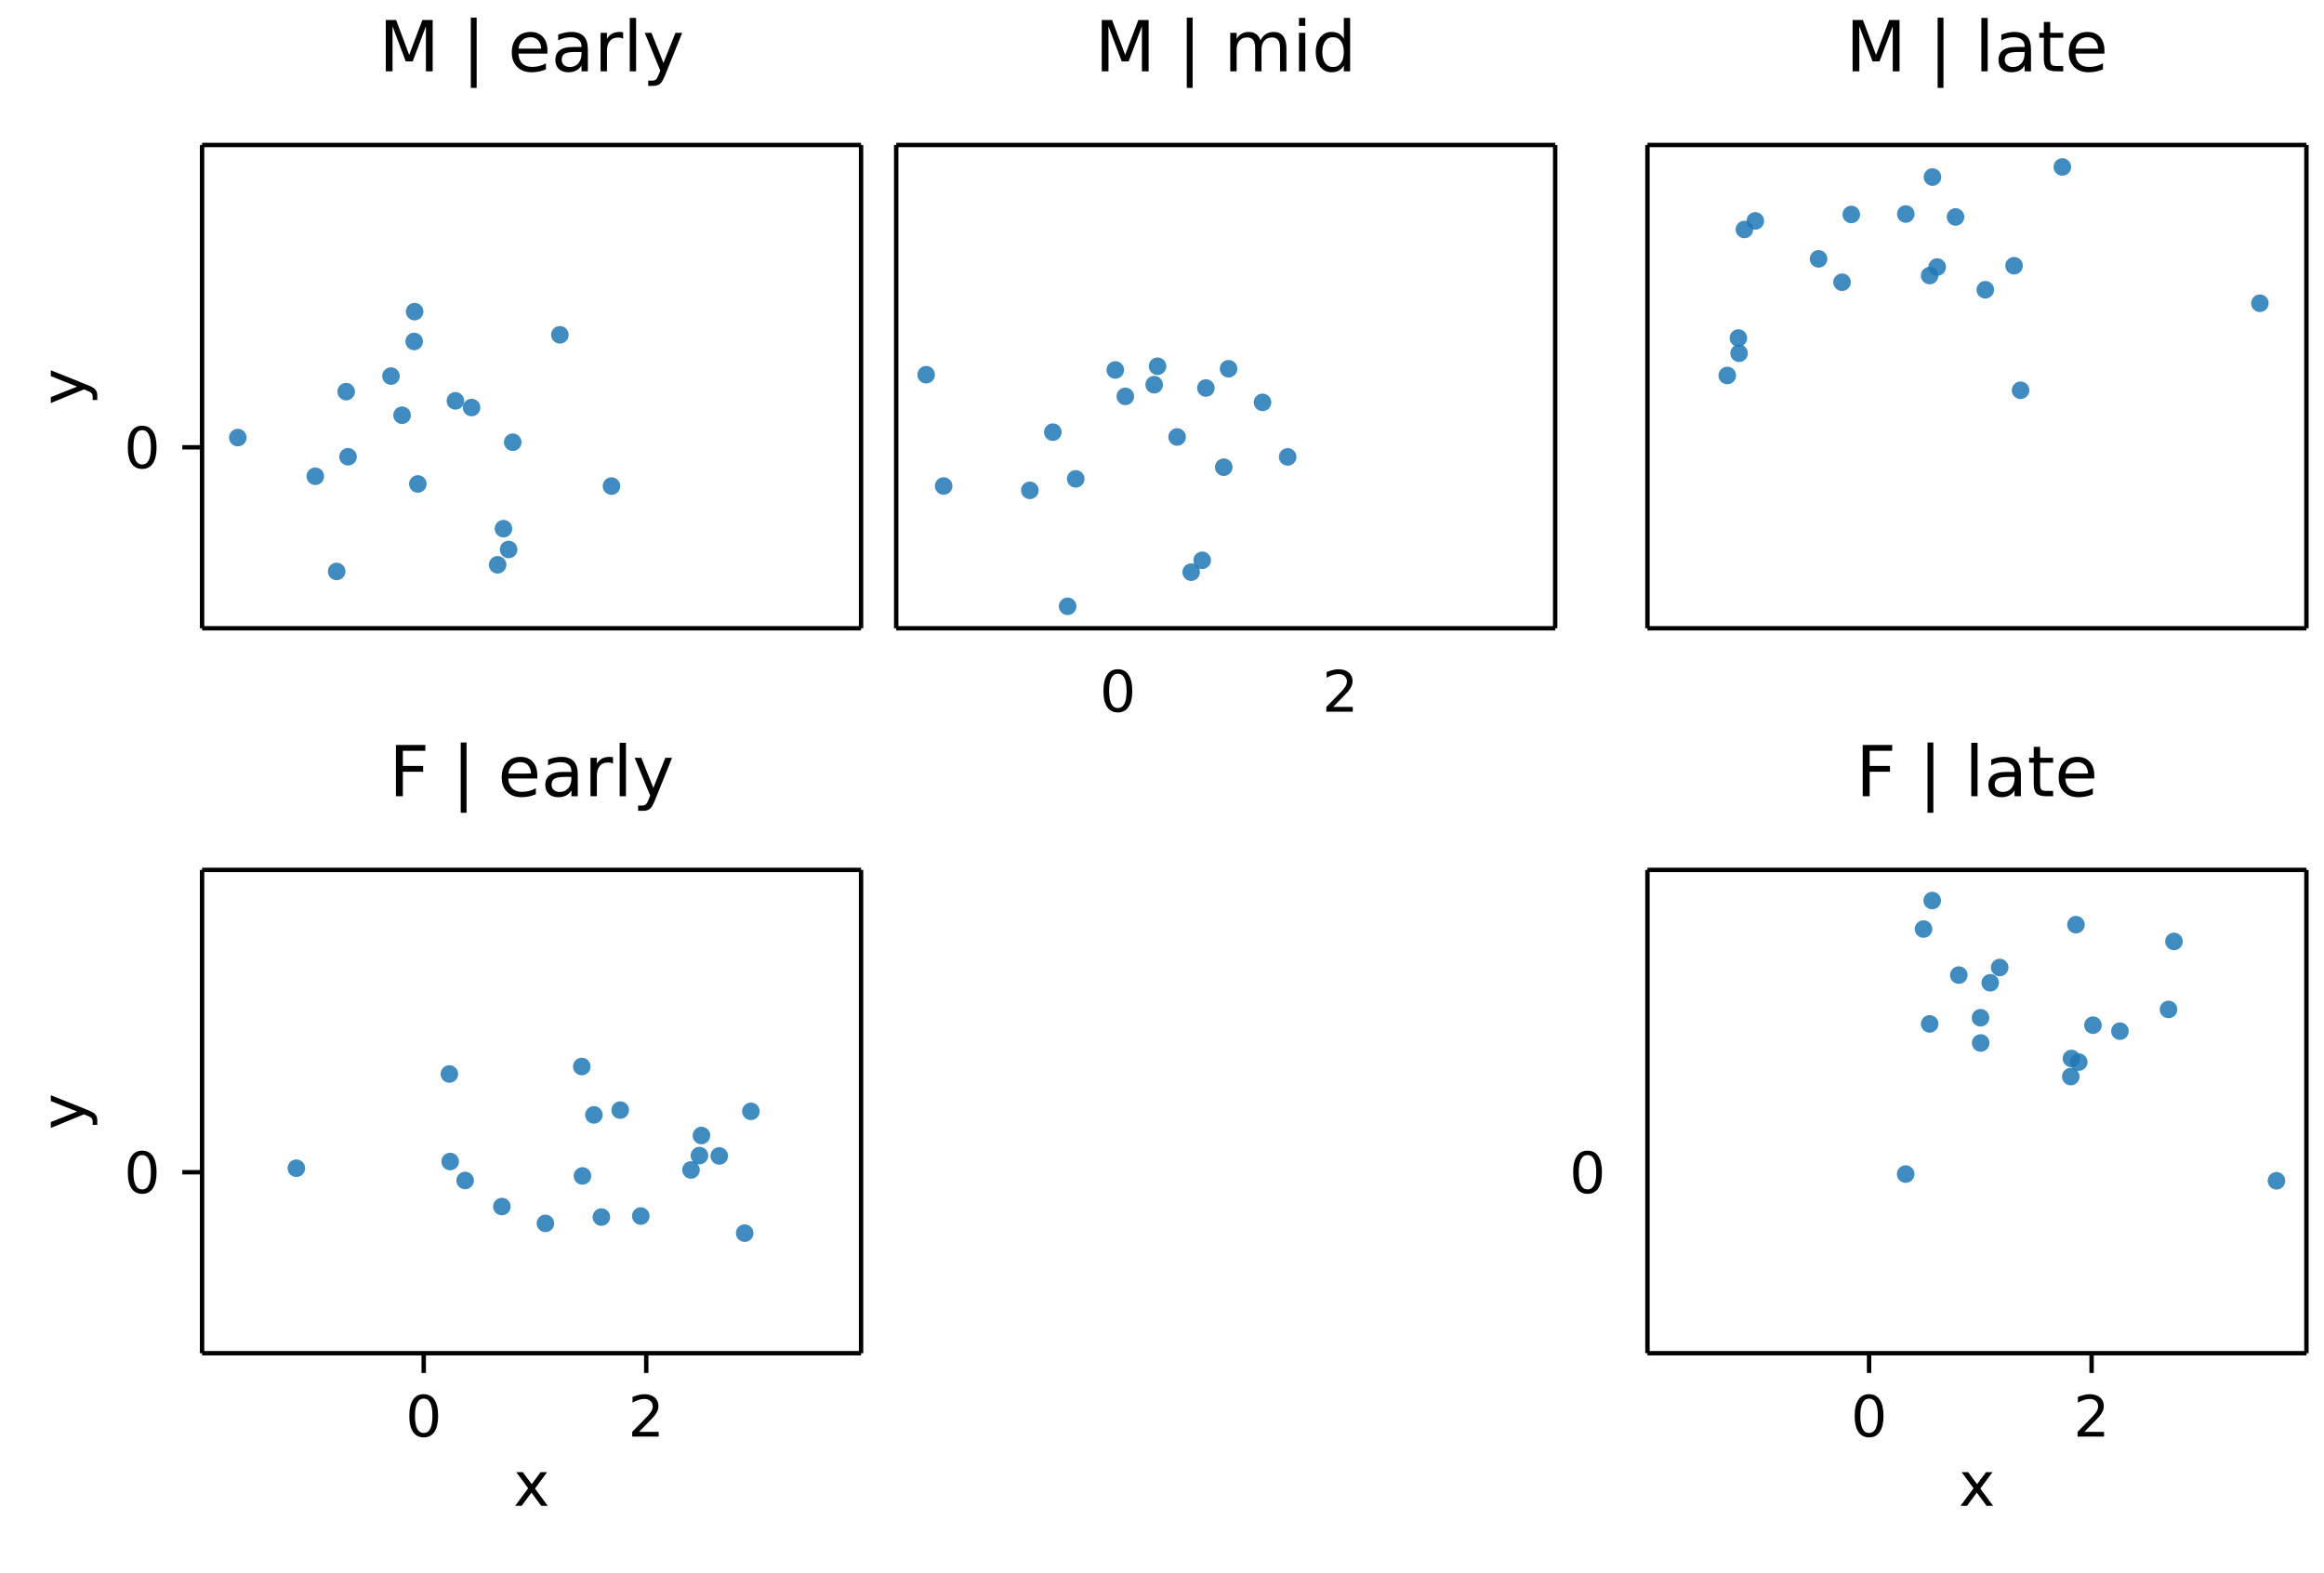
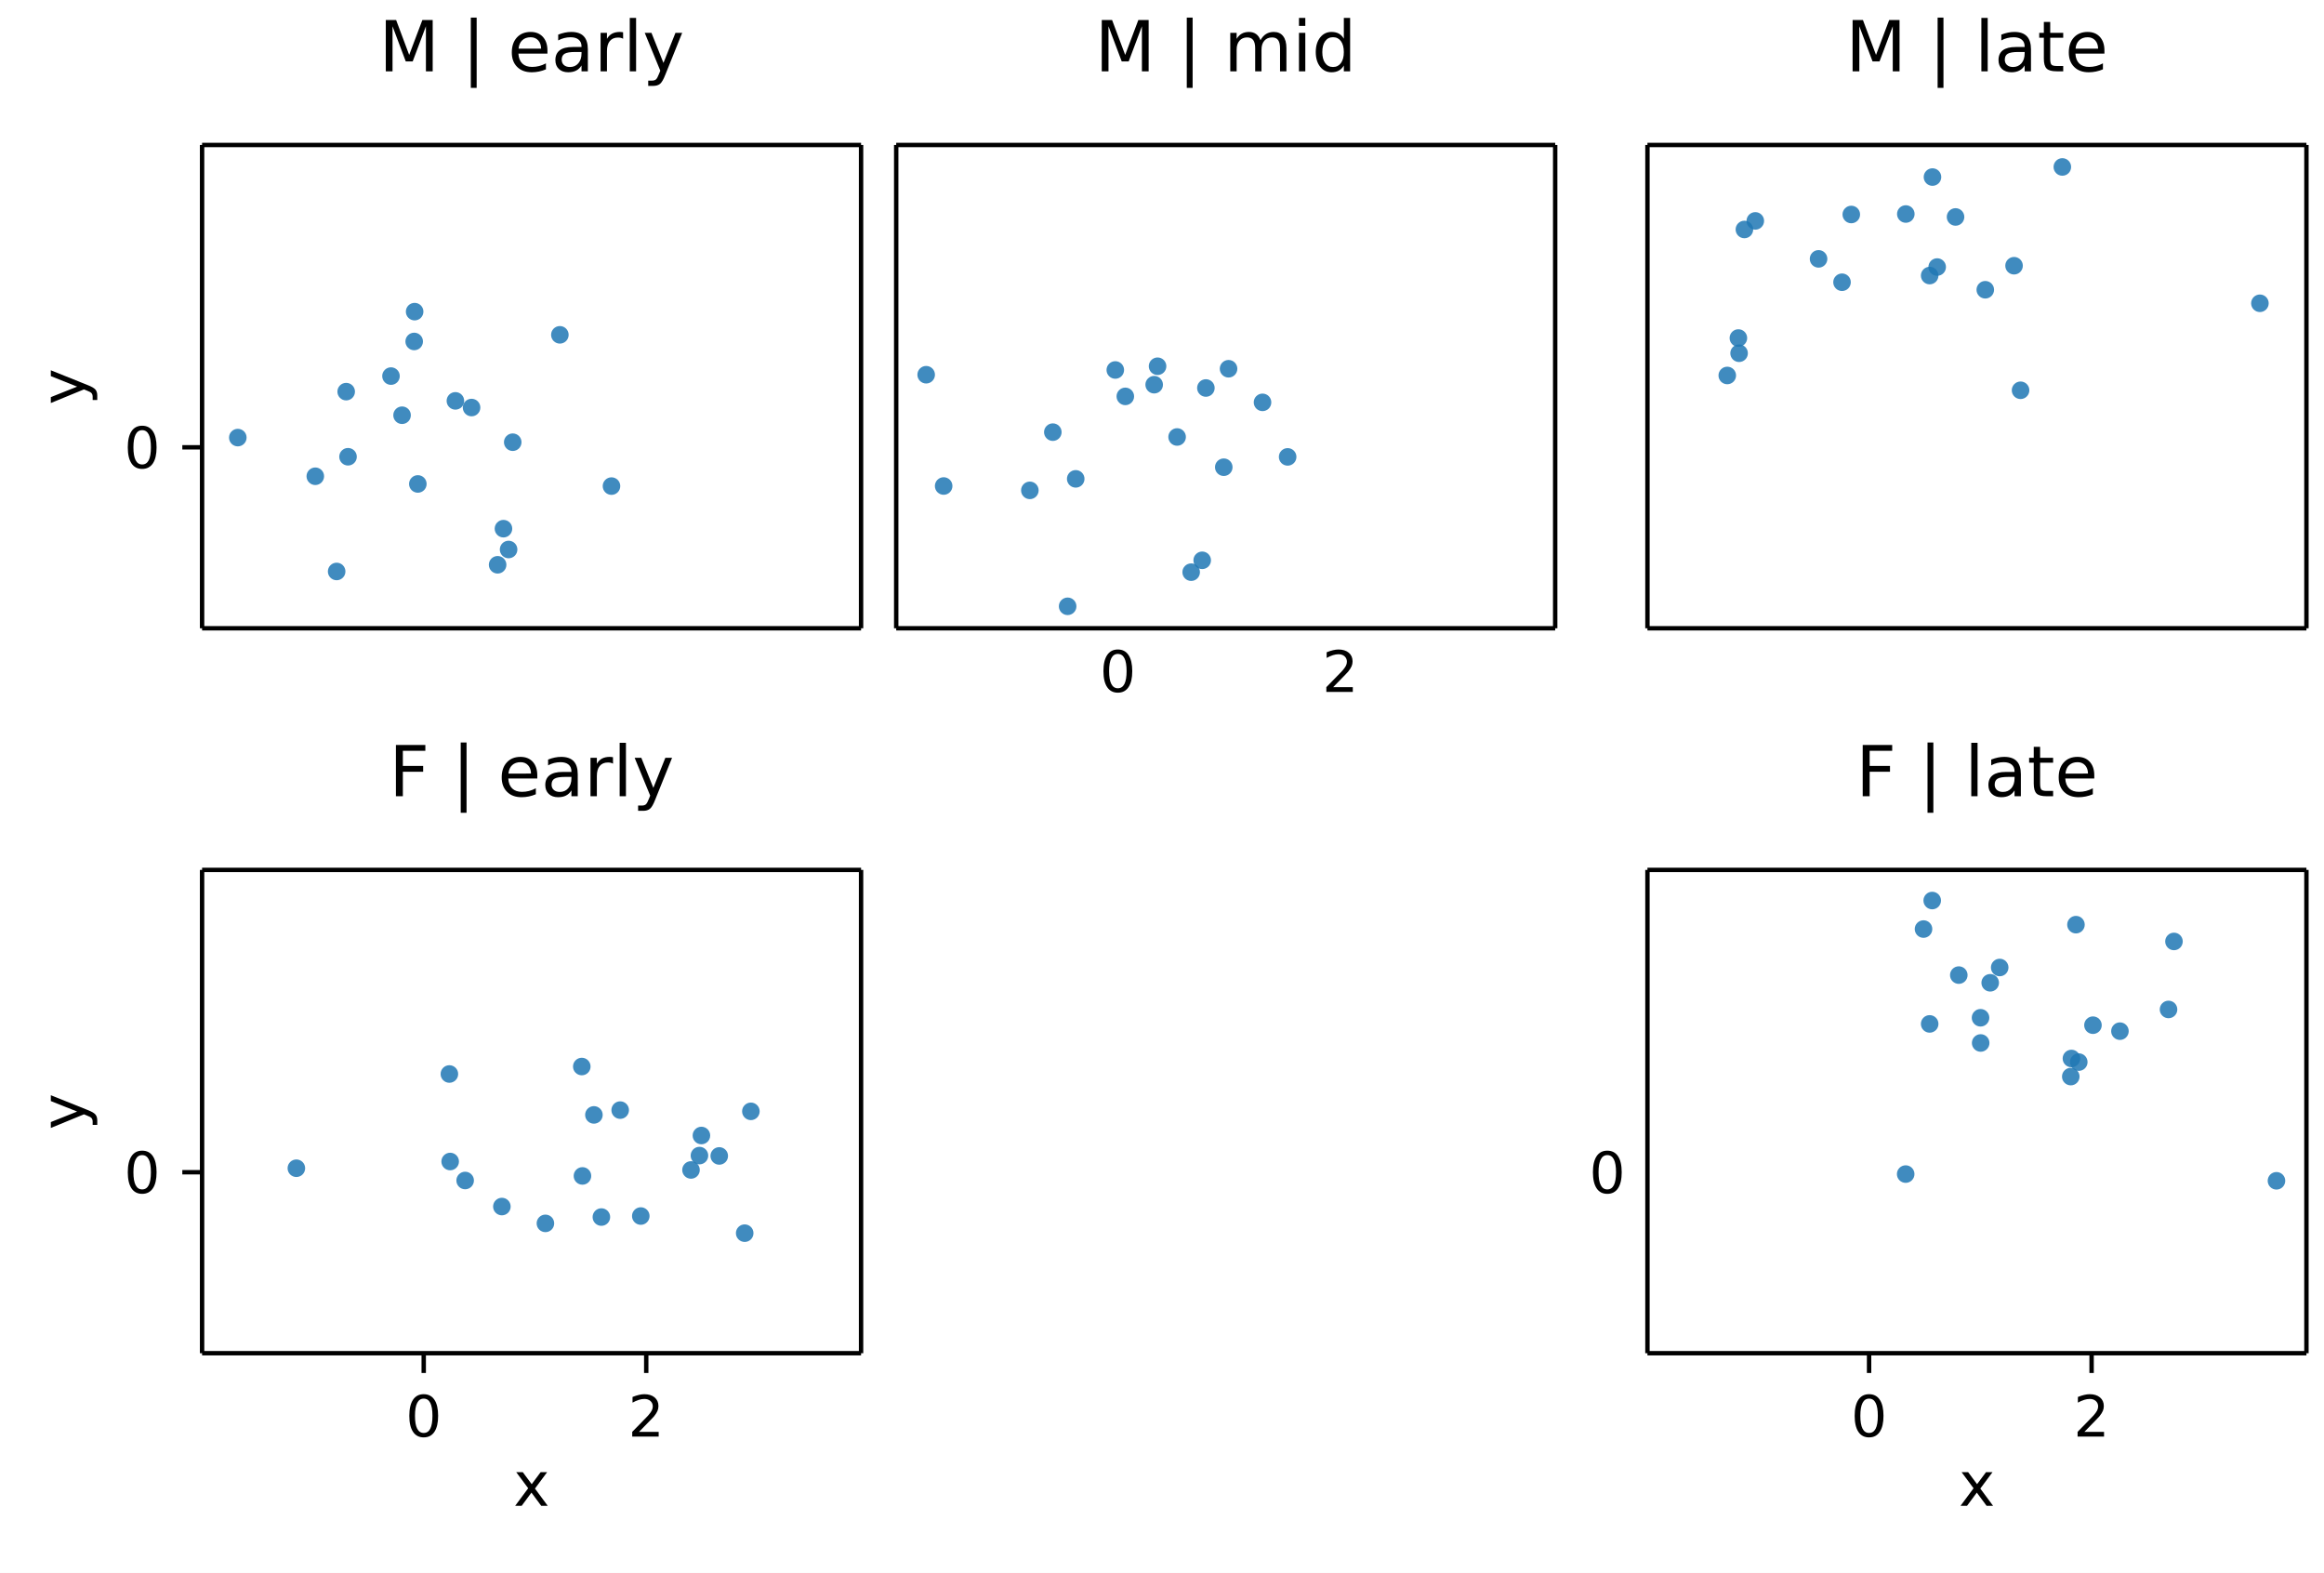
<svg xmlns="http://www.w3.org/2000/svg" width="529" height="358" viewBox="0 0 529 358" font-family="DejaVu Sans, Bitstream Vera Sans, Verdana, Arial, sans-serif" font-size="11" data-plotlet-version="0.6.0" data-plotlet-schema="2" data-plotlet-kind="layout">
  <rect width="529" height="358" fill="#fff" />
  <g transform="translate(4,4)">
    <g transform="translate(42.00,29.00)" data-plotlet-kind="panel" data-plotlet-title="M | early" data-plotlet-xlabel="x" data-plotlet-ylabel="y" data-plotlet-xscale="linear" data-plotlet-yscale="linear" data-plotlet-xlim="-1.992431499,3.931156071" data-plotlet-ylim="-2.595754221,4.336163828" data-plotlet-panel-bbox="4,4,192,157" data-plotlet-data-area="42,29,150,110">
      <svg x="0" y="0" width="150" height="110" overflow="hidden">
        <g class="plotlet-artist" data-plotlet-type="scatter" data-plotlet-index="0" data-plotlet-color="#1f77b4" data-plotlet-n="18" data-plotlet-x-min="-1.671429786" data-plotlet-x-max="1.68762509" data-plotlet-y-min="-1.781107982" data-plotlet-y-max="1.945942519" data-plotlet-marker="o">
          <circle cx="48.28" cy="44.72" r="2.00" fill="#1f77b4" opacity="0.85" />
          <circle cx="30.63" cy="97.07" r="2.00" fill="#1f77b4" opacity="0.85" />
          <circle cx="57.66" cy="58.24" r="2.00" fill="#1f77b4" opacity="0.85" />
          <circle cx="61.34" cy="59.76" r="2.00" fill="#1f77b4" opacity="0.85" />
          <circle cx="49.11" cy="77.15" r="2.00" fill="#1f77b4" opacity="0.85" />
          <circle cx="33.22" cy="70.96" r="2.00" fill="#1f77b4" opacity="0.85" />
          <circle cx="43.00" cy="52.60" r="2.00" fill="#1f77b4" opacity="0.85" />
          <circle cx="68.60" cy="87.33" r="2.00" fill="#1f77b4" opacity="0.85" />
          <circle cx="70.71" cy="67.65" r="2.00" fill="#1f77b4" opacity="0.85" />
          <circle cx="81.44" cy="43.21" r="2.00" fill="#1f77b4" opacity="0.85" />
          <circle cx="67.27" cy="95.55" r="2.00" fill="#1f77b4" opacity="0.85" />
          <circle cx="69.77" cy="92.07" r="2.00" fill="#1f77b4" opacity="0.85" />
          <circle cx="93.19" cy="77.64" r="2.00" fill="#1f77b4" opacity="0.85" />
          <circle cx="48.38" cy="37.93" r="2.00" fill="#1f77b4" opacity="0.85" />
          <circle cx="8.13" cy="66.60" r="2.00" fill="#1f77b4" opacity="0.85" />
          <circle cx="25.77" cy="75.40" r="2.00" fill="#1f77b4" opacity="0.85" />
          <circle cx="32.80" cy="56.14" r="2.00" fill="#1f77b4" opacity="0.85" />
          <circle cx="45.52" cy="61.51" r="2.00" fill="#1f77b4" opacity="0.85" />
        </g>
      </svg>
      <line x1="0.00" x2="150.00" y1="0.00" y2="0.00" stroke="#000000" stroke-width="1.00" />
      <line x1="0.00" x2="150.00" y1="110.00" y2="110.00" stroke="#000000" stroke-width="1.00" />
      <line x1="0.00" x2="0.00" y1="0.00" y2="110.00" stroke="#000000" stroke-width="1.00" />
      <line x1="150.00" x2="150.00" y1="0.00" y2="110.00" stroke="#000000" stroke-width="1.00" />
      <line x1="0.00" x2="-4.50" y1="68.81" y2="68.81" stroke="#000000" stroke-width="1.00" />
      <path d="M-13.64 64.91Q-14.63 64.91 -15.13 65.89Q-15.63 66.86 -15.63 68.82Q-15.63 70.77 -15.13 71.74Q-14.63 72.72 -13.64 72.72Q-12.64 72.72 -12.14 71.74Q-11.65 70.77 -11.65 68.82Q-11.65 66.86 -12.14 65.89Q-12.64 64.91 -13.64 64.91ZM-13.64 63.90Q-12.05 63.90 -11.20 65.16Q-10.36 66.42 -10.36 68.82Q-10.36 71.21 -11.20 72.47Q-12.05 73.73 -13.64 73.73Q-15.23 73.73 -16.07 72.47Q-16.91 71.21 -16.91 68.82Q-16.91 66.42 -16.07 65.16Q-15.23 63.90 -13.64 63.90Z" fill="#000" />
      <g transform="rotate(-90.00 -26.77 55.00)">
        <path d="M-26.41 55.71Q-26.94 57.08 -27.45 57.50Q-27.95 57.91 -28.80 57.91H-29.81V56.86H-29.07Q-28.55 56.86 -28.26 56.61Q-27.97 56.37 -27.63 55.45L-27.40 54.88L-30.50 47.34H-29.16L-26.77 53.33L-24.38 47.34H-23.05Z" fill="#000" />
      </g>
      <path d="M41.82 -28.44H44.17L47.14 -20.50L50.14 -28.44H52.49V-16.77H50.95V-27.02L47.94 -19.02H46.36L43.35 -27.02V-16.77H41.82ZM62.50 -29.00V-13.00H61.17V-29.00ZM78.61 -21.51V-20.80H72.00Q72.09 -19.32 72.89 -18.54Q73.69 -17.77 75.12 -17.77Q75.95 -17.77 76.73 -17.97Q77.50 -18.17 78.27 -18.58V-17.22Q77.50 -16.89 76.68 -16.72Q75.87 -16.55 75.04 -16.55Q72.94 -16.55 71.72 -17.77Q70.50 -18.98 70.50 -21.06Q70.50 -23.21 71.66 -24.47Q72.82 -25.73 74.79 -25.73Q76.55 -25.73 77.58 -24.60Q78.61 -23.46 78.61 -21.51ZM77.17 -21.93Q77.15 -23.11 76.51 -23.81Q75.86 -24.52 74.80 -24.52Q73.60 -24.52 72.88 -23.84Q72.15 -23.16 72.04 -21.92ZM84.94 -21.17Q83.20 -21.17 82.53 -20.77Q81.86 -20.38 81.86 -19.41Q81.86 -18.65 82.36 -18.20Q82.86 -17.75 83.73 -17.75Q84.93 -17.75 85.65 -18.60Q86.37 -19.45 86.37 -20.85V-21.17ZM87.81 -21.77V-16.77H86.37V-18.10Q85.88 -17.30 85.14 -16.93Q84.41 -16.55 83.35 -16.55Q82.00 -16.55 81.21 -17.30Q80.42 -18.05 80.42 -19.32Q80.42 -20.80 81.41 -21.55Q82.39 -22.30 84.36 -22.30H86.37V-22.44Q86.37 -23.43 85.72 -23.97Q85.07 -24.52 83.89 -24.52Q83.14 -24.52 82.43 -24.34Q81.71 -24.16 81.06 -23.80V-25.12Q81.85 -25.43 82.59 -25.58Q83.33 -25.73 84.04 -25.73Q85.93 -25.73 86.87 -24.75Q87.81 -23.77 87.81 -21.77ZM95.84 -24.18Q95.60 -24.32 95.31 -24.39Q95.03 -24.45 94.68 -24.45Q93.46 -24.45 92.81 -23.66Q92.16 -22.87 92.16 -21.38V-16.77H90.71V-25.52H92.16V-24.16Q92.61 -24.96 93.34 -25.35Q94.07 -25.73 95.11 -25.73Q95.25 -25.73 95.43 -25.71Q95.61 -25.70 95.83 -25.66ZM97.35 -28.93H98.79V-16.77H97.35ZM105.43 -15.96Q104.82 -14.40 104.25 -13.92Q103.67 -13.45 102.70 -13.45H101.55V-14.65H102.39Q102.99 -14.65 103.32 -14.93Q103.64 -15.21 104.04 -16.26L104.30 -16.91L100.76 -25.52H102.29L105.02 -18.68L107.75 -25.52H109.28Z" fill="#000" />
    </g>
    <g transform="translate(200.00,29.00)" data-plotlet-kind="panel" data-plotlet-title="M | mid" data-plotlet-xlabel="x" data-plotlet-ylabel="y" data-plotlet-xscale="linear" data-plotlet-yscale="linear" data-plotlet-xlim="-1.992431499,3.931156071" data-plotlet-ylim="-2.595754221,4.336163828" data-plotlet-panel-bbox="204,4,150,157" data-plotlet-data-area="0,29,150,110">
      <svg x="0" y="0" width="150" height="110" overflow="hidden">
        <g class="plotlet-artist" data-plotlet-type="scatter" data-plotlet-index="0" data-plotlet-color="#1f77b4" data-plotlet-n="18" data-plotlet-x-min="-1.723177518" data-plotlet-x-max="1.526227646" data-plotlet-y-min="-2.280667037" data-plotlet-y-max="1.162739126" data-plotlet-marker="o">
          <circle cx="69.65" cy="94.53" r="2.00" fill="#1f77b4" opacity="0.85" />
          <circle cx="89.10" cy="70.99" r="2.00" fill="#1f77b4" opacity="0.85" />
          <circle cx="10.80" cy="77.62" r="2.00" fill="#1f77b4" opacity="0.85" />
          <circle cx="75.65" cy="50.93" r="2.00" fill="#1f77b4" opacity="0.85" />
          <circle cx="35.65" cy="65.36" r="2.00" fill="#1f77b4" opacity="0.85" />
          <circle cx="59.49" cy="50.36" r="2.00" fill="#1f77b4" opacity="0.85" />
          <circle cx="49.87" cy="51.21" r="2.00" fill="#1f77b4" opacity="0.85" />
          <circle cx="30.42" cy="78.61" r="2.00" fill="#1f77b4" opacity="0.85" />
          <circle cx="70.49" cy="55.31" r="2.00" fill="#1f77b4" opacity="0.85" />
          <circle cx="52.15" cy="57.22" r="2.00" fill="#1f77b4" opacity="0.85" />
          <circle cx="58.72" cy="54.56" r="2.00" fill="#1f77b4" opacity="0.85" />
          <circle cx="83.38" cy="58.58" r="2.00" fill="#1f77b4" opacity="0.85" />
          <circle cx="74.56" cy="73.34" r="2.00" fill="#1f77b4" opacity="0.85" />
          <circle cx="39.02" cy="105.00" r="2.00" fill="#1f77b4" opacity="0.85" />
          <circle cx="63.94" cy="66.46" r="2.00" fill="#1f77b4" opacity="0.85" />
          <circle cx="67.14" cy="97.23" r="2.00" fill="#1f77b4" opacity="0.85" />
          <circle cx="40.86" cy="75.99" r="2.00" fill="#1f77b4" opacity="0.85" />
          <circle cx="6.82" cy="52.29" r="2.00" fill="#1f77b4" opacity="0.85" />
        </g>
      </svg>
      <line x1="0.00" x2="150.00" y1="0.00" y2="0.00" stroke="#000000" stroke-width="1.00" />
      <line x1="0.00" x2="150.00" y1="110.00" y2="110.00" stroke="#000000" stroke-width="1.00" />
      <line x1="0.00" x2="0.00" y1="0.00" y2="110.00" stroke="#000000" stroke-width="1.00" />
      <line x1="150.00" x2="150.00" y1="0.00" y2="110.00" stroke="#000000" stroke-width="1.00" />
-       <path d="M50.45 120.34Q49.46 120.34 48.96 121.32Q48.46 122.29 48.46 124.25Q48.46 126.20 48.96 127.17Q49.46 128.15 50.45 128.15Q51.45 128.15 51.95 127.17Q52.44 126.20 52.44 124.25Q52.44 122.29 51.95 121.32Q51.45 120.34 50.45 120.34ZM50.45 119.33Q52.04 119.33 52.88 120.59Q53.73 121.85 53.73 124.25Q53.73 126.64 52.88 127.90Q52.04 129.16 50.45 129.16Q48.86 129.16 48.02 127.90Q47.17 126.64 47.17 124.25Q47.17 121.85 48.02 120.59Q48.86 119.33 50.45 119.33Z" fill="#000" />
-       <path d="M99.46 127.90H103.93V128.98H97.91V127.90Q98.64 127.14 99.90 125.87Q101.16 124.60 101.49 124.23Q102.10 123.54 102.35 123.06Q102.59 122.58 102.59 122.12Q102.59 121.36 102.06 120.88Q101.53 120.41 100.68 120.41Q100.08 120.41 99.41 120.62Q98.74 120.83 97.98 121.25V119.96Q98.75 119.65 99.43 119.49Q100.10 119.33 100.66 119.33Q102.13 119.33 103.01 120.06Q103.88 120.80 103.88 122.03Q103.88 122.62 103.66 123.14Q103.44 123.66 102.87 124.38Q102.71 124.56 101.86 125.44Q101.01 126.32 99.46 127.90Z" fill="#000" />
+       <path d="M50.45 115.84Q49.46 115.84 48.96 116.82Q48.46 117.79 48.46 119.75Q48.46 121.70 48.96 122.67Q49.46 123.65 50.45 123.65Q51.45 123.65 51.95 122.67Q52.44 121.70 52.44 119.75Q52.44 117.79 51.95 116.82Q51.45 115.84 50.45 115.84ZM50.45 114.83Q52.04 114.83 52.88 116.09Q53.73 117.35 53.73 119.75Q53.73 122.14 52.88 123.40Q52.04 124.66 50.45 124.66Q48.86 124.66 48.02 123.40Q47.17 122.14 47.17 119.75Q47.17 117.35 48.02 116.09Q48.86 114.83 50.45 114.83Z" fill="#000" />
+       <path d="M99.46 123.40H103.93V124.48H97.91V123.40Q98.64 122.64 99.90 121.37Q101.16 120.10 101.49 119.73Q102.10 119.04 102.35 118.56Q102.59 118.08 102.59 117.62Q102.59 116.86 102.06 116.38Q101.53 115.91 100.68 115.91Q100.08 115.91 99.41 116.12Q98.74 116.33 97.98 116.75V115.46Q98.75 115.15 99.43 114.99Q100.10 114.83 100.66 114.83Q102.13 114.83 103.01 115.56Q103.88 116.30 103.88 117.53Q103.88 118.12 103.66 118.64Q103.44 119.16 102.87 119.88Q102.71 120.06 101.86 120.94Q101.01 121.82 99.46 123.40Z" fill="#000" />
      <path d="M46.79 -28.44H49.14L52.12 -20.50L55.11 -28.44H57.46V-16.77H55.93V-27.02L52.92 -19.02H51.33L48.32 -27.02V-16.77H46.79ZM67.47 -29.00V-13.00H66.14V-29.00ZM82.91 -23.84Q83.45 -24.81 84.20 -25.27Q84.95 -25.73 85.96 -25.73Q87.33 -25.73 88.07 -24.78Q88.82 -23.82 88.82 -22.05V-16.77H87.37V-22.01Q87.37 -23.27 86.93 -23.88Q86.48 -24.48 85.57 -24.48Q84.45 -24.48 83.80 -23.74Q83.15 -23.00 83.15 -21.72V-16.77H81.71V-22.01Q81.71 -23.27 81.26 -23.88Q80.82 -24.48 79.89 -24.48Q78.79 -24.48 78.14 -23.74Q77.49 -22.99 77.49 -21.72V-16.77H76.04V-25.52H77.49V-24.16Q77.98 -24.97 78.67 -25.35Q79.36 -25.73 80.30 -25.73Q81.25 -25.73 81.92 -25.25Q82.59 -24.77 82.91 -23.84ZM91.68 -25.52H93.12V-16.77H91.68ZM91.68 -28.93H93.12V-27.11H91.68ZM101.89 -24.20V-28.93H103.32V-16.77H101.89V-18.09Q101.43 -17.30 100.74 -16.93Q100.05 -16.55 99.08 -16.55Q97.50 -16.55 96.50 -17.81Q95.50 -19.08 95.50 -21.14Q95.50 -23.20 96.50 -24.47Q97.50 -25.73 99.08 -25.73Q100.05 -25.73 100.74 -25.36Q101.43 -24.98 101.89 -24.20ZM96.99 -21.14Q96.99 -19.55 97.64 -18.65Q98.29 -17.75 99.43 -17.75Q100.57 -17.75 101.23 -18.65Q101.89 -19.55 101.89 -21.14Q101.89 -22.73 101.23 -23.63Q100.57 -24.53 99.43 -24.53Q98.29 -24.53 97.64 -23.63Q96.99 -22.73 96.99 -21.14Z" fill="#000" />
    </g>
    <g transform="translate(371.00,29.00)" data-plotlet-kind="panel" data-plotlet-title="M | late" data-plotlet-xlabel="x" data-plotlet-ylabel="y" data-plotlet-xscale="linear" data-plotlet-yscale="linear" data-plotlet-xlim="-1.992431499,3.931156071" data-plotlet-ylim="-2.595754221,4.336163828" data-plotlet-panel-bbox="362,4,163,157" data-plotlet-data-area="13,29,150,110">
      <svg x="0" y="0" width="150" height="110" overflow="hidden">
        <g class="plotlet-artist" data-plotlet-type="scatter" data-plotlet-index="0" data-plotlet-color="#1f77b4" data-plotlet-n="18" data-plotlet-x-min="-1.27477996" data-plotlet-x-max="3.512902557" data-plotlet-y-min="0.817813246" data-plotlet-y-max="4.021076644" data-plotlet-marker="o">
          <circle cx="84.93" cy="55.83" r="2.00" fill="#1f77b4" opacity="0.85" />
          <circle cx="64.88" cy="7.30" r="2.00" fill="#1f77b4" opacity="0.85" />
          <circle cx="22.07" cy="19.23" r="2.00" fill="#1f77b4" opacity="0.85" />
          <circle cx="94.44" cy="5.00" r="2.00" fill="#1f77b4" opacity="0.85" />
          <circle cx="18.17" cy="52.46" r="2.00" fill="#1f77b4" opacity="0.85" />
          <circle cx="58.81" cy="15.71" r="2.00" fill="#1f77b4" opacity="0.85" />
          <circle cx="20.86" cy="47.40" r="2.00" fill="#1f77b4" opacity="0.85" />
          <circle cx="24.55" cy="17.28" r="2.00" fill="#1f77b4" opacity="0.85" />
          <circle cx="38.95" cy="25.92" r="2.00" fill="#1f77b4" opacity="0.85" />
          <circle cx="70.13" cy="16.38" r="2.00" fill="#1f77b4" opacity="0.85" />
          <circle cx="64.24" cy="29.72" r="2.00" fill="#1f77b4" opacity="0.85" />
          <circle cx="83.45" cy="27.48" r="2.00" fill="#1f77b4" opacity="0.85" />
          <circle cx="20.70" cy="43.94" r="2.00" fill="#1f77b4" opacity="0.85" />
          <circle cx="76.90" cy="32.95" r="2.00" fill="#1f77b4" opacity="0.85" />
          <circle cx="44.29" cy="31.24" r="2.00" fill="#1f77b4" opacity="0.85" />
          <circle cx="139.41" cy="36.03" r="2.00" fill="#1f77b4" opacity="0.85" />
          <circle cx="65.95" cy="27.78" r="2.00" fill="#1f77b4" opacity="0.85" />
          <circle cx="46.40" cy="15.82" r="2.00" fill="#1f77b4" opacity="0.85" />
        </g>
      </svg>
      <line x1="0.00" x2="150.00" y1="0.00" y2="0.00" stroke="#000000" stroke-width="1.00" />
      <line x1="0.00" x2="150.00" y1="110.00" y2="110.00" stroke="#000000" stroke-width="1.00" />
      <line x1="0.00" x2="0.00" y1="0.00" y2="110.00" stroke="#000000" stroke-width="1.00" />
      <line x1="150.00" x2="150.00" y1="0.00" y2="110.00" stroke="#000000" stroke-width="1.00" />
      <path d="M46.70 -28.44H49.05L52.03 -20.50L55.02 -28.44H57.38V-16.77H55.84V-27.02L52.83 -19.02H51.24L48.23 -27.02V-16.77H46.70ZM67.38 -29.00V-13.00H66.05V-29.00ZM76.01 -28.93H77.45V-16.77H76.01ZM84.43 -21.17Q82.69 -21.17 82.02 -20.77Q81.34 -20.38 81.34 -19.41Q81.34 -18.65 81.85 -18.20Q82.35 -17.75 83.22 -17.75Q84.41 -17.75 85.14 -18.60Q85.86 -19.45 85.86 -20.85V-21.17ZM87.30 -21.77V-16.77H85.86V-18.10Q85.37 -17.30 84.63 -16.93Q83.90 -16.55 82.84 -16.55Q81.49 -16.55 80.70 -17.30Q79.91 -18.05 79.91 -19.32Q79.91 -20.80 80.89 -21.55Q81.88 -22.30 83.84 -22.30H85.86V-22.44Q85.86 -23.43 85.21 -23.97Q84.55 -24.52 83.38 -24.52Q82.62 -24.52 81.91 -24.34Q81.20 -24.16 80.55 -23.80V-25.12Q81.34 -25.43 82.08 -25.58Q82.82 -25.73 83.52 -25.73Q85.42 -25.73 86.36 -24.75Q87.30 -23.77 87.30 -21.77ZM91.68 -28.01V-25.52H94.64V-24.41H91.68V-19.66Q91.68 -18.59 91.97 -18.28Q92.27 -17.98 93.16 -17.98H94.64V-16.77H93.16Q91.50 -16.77 90.87 -17.39Q90.23 -18.02 90.23 -19.66V-24.41H89.18V-25.52H90.23V-28.01ZM104.02 -21.51V-20.80H97.41Q97.50 -19.32 98.30 -18.54Q99.10 -17.77 100.53 -17.77Q101.36 -17.77 102.14 -17.97Q102.91 -18.17 103.68 -18.58V-17.22Q102.91 -16.89 102.09 -16.72Q101.28 -16.55 100.45 -16.55Q98.35 -16.55 97.13 -17.77Q95.91 -18.98 95.91 -21.06Q95.91 -23.21 97.07 -24.47Q98.23 -25.73 100.20 -25.73Q101.96 -25.73 102.99 -24.60Q104.02 -23.46 104.02 -21.51ZM102.58 -21.93Q102.56 -23.11 101.92 -23.81Q101.27 -24.52 100.21 -24.52Q99.01 -24.52 98.29 -23.84Q97.56 -23.16 97.45 -21.92Z" fill="#000" />
    </g>
    <g transform="translate(42.00,194.00)" data-plotlet-kind="panel" data-plotlet-title="F | early" data-plotlet-xlabel="x" data-plotlet-ylabel="y" data-plotlet-xscale="linear" data-plotlet-yscale="linear" data-plotlet-xlim="-1.992431499,3.931156071" data-plotlet-ylim="-2.595754221,4.336163828" data-plotlet-panel-bbox="4,169,192,185" data-plotlet-data-area="42,29,150,110">
      <svg x="0" y="0" width="150" height="110" overflow="hidden">
        <g class="plotlet-artist" data-plotlet-type="scatter" data-plotlet-index="0" data-plotlet-color="#1f77b4" data-plotlet-n="18" data-plotlet-x-min="-1.144941523" data-plotlet-x-max="2.94069672" data-plotlet-y-min="-0.8739682631" data-plotlet-y-max="1.515930066" data-plotlet-marker="o">
          <circle cx="113.66" cy="60.45" r="2.00" fill="#1f77b4" opacity="0.85" />
          <circle cx="56.29" cy="46.45" r="2.00" fill="#1f77b4" opacity="0.85" />
          <circle cx="111.29" cy="68.29" r="2.00" fill="#1f77b4" opacity="0.85" />
          <circle cx="21.46" cy="67.90" r="2.00" fill="#1f77b4" opacity="0.85" />
          <circle cx="59.88" cy="70.69" r="2.00" fill="#1f77b4" opacity="0.85" />
          <circle cx="78.15" cy="80.45" r="2.00" fill="#1f77b4" opacity="0.85" />
          <circle cx="117.72" cy="65.10" r="2.00" fill="#1f77b4" opacity="0.85" />
          <circle cx="123.51" cy="82.68" r="2.00" fill="#1f77b4" opacity="0.85" />
          <circle cx="86.43" cy="44.75" r="2.00" fill="#1f77b4" opacity="0.85" />
          <circle cx="99.86" cy="78.78" r="2.00" fill="#1f77b4" opacity="0.85" />
          <circle cx="68.24" cy="76.62" r="2.00" fill="#1f77b4" opacity="0.85" />
          <circle cx="89.19" cy="55.76" r="2.00" fill="#1f77b4" opacity="0.85" />
          <circle cx="95.17" cy="54.67" r="2.00" fill="#1f77b4" opacity="0.85" />
          <circle cx="113.21" cy="65.02" r="2.00" fill="#1f77b4" opacity="0.85" />
          <circle cx="124.92" cy="54.95" r="2.00" fill="#1f77b4" opacity="0.85" />
          <circle cx="86.58" cy="69.65" r="2.00" fill="#1f77b4" opacity="0.85" />
          <circle cx="90.89" cy="79.01" r="2.00" fill="#1f77b4" opacity="0.85" />
          <circle cx="56.47" cy="66.37" r="2.00" fill="#1f77b4" opacity="0.85" />
        </g>
      </svg>
      <line x1="0.00" x2="150.00" y1="0.00" y2="0.00" stroke="#000000" stroke-width="1.00" />
      <line x1="0.00" x2="150.00" y1="110.00" y2="110.00" stroke="#000000" stroke-width="1.00" />
      <line x1="0.00" x2="0.00" y1="0.00" y2="110.00" stroke="#000000" stroke-width="1.00" />
      <line x1="150.00" x2="150.00" y1="0.00" y2="110.00" stroke="#000000" stroke-width="1.00" />
      <line x1="50.45" x2="50.45" y1="110.00" y2="114.50" stroke="#000000" stroke-width="1.00" />
      <path d="M50.45 120.34Q49.46 120.34 48.96 121.32Q48.46 122.29 48.46 124.25Q48.46 126.20 48.96 127.17Q49.46 128.15 50.45 128.15Q51.45 128.15 51.95 127.17Q52.44 126.20 52.44 124.25Q52.44 122.29 51.95 121.32Q51.45 120.34 50.45 120.34ZM50.45 119.33Q52.04 119.33 52.88 120.59Q53.73 121.85 53.73 124.25Q53.73 126.64 52.88 127.90Q52.04 129.16 50.45 129.16Q48.86 129.16 48.02 127.90Q47.17 126.64 47.17 124.25Q47.17 121.85 48.02 120.59Q48.86 119.33 50.45 119.33Z" fill="#000" />
      <line x1="101.10" x2="101.10" y1="110.00" y2="114.50" stroke="#000000" stroke-width="1.00" />
      <path d="M99.46 127.90H103.93V128.98H97.91V127.90Q98.64 127.14 99.90 125.87Q101.16 124.60 101.49 124.23Q102.10 123.54 102.35 123.06Q102.59 122.58 102.59 122.12Q102.59 121.36 102.06 120.88Q101.53 120.41 100.68 120.41Q100.08 120.41 99.41 120.62Q98.74 120.83 97.98 121.25V119.96Q98.75 119.65 99.43 119.49Q100.10 119.33 100.66 119.33Q102.13 119.33 103.01 120.06Q103.88 120.80 103.88 122.03Q103.88 122.62 103.66 123.14Q103.44 123.66 102.87 124.38Q102.71 124.56 101.86 125.44Q101.01 126.32 99.46 127.90Z" fill="#000" />
      <line x1="0.00" x2="-4.50" y1="68.81" y2="68.81" stroke="#000000" stroke-width="1.00" />
      <path d="M-13.64 64.91Q-14.63 64.91 -15.13 65.89Q-15.63 66.86 -15.63 68.82Q-15.63 70.77 -15.13 71.74Q-14.63 72.72 -13.64 72.72Q-12.64 72.72 -12.14 71.74Q-11.65 70.77 -11.65 68.82Q-11.65 66.86 -12.14 65.89Q-12.64 64.91 -13.64 64.91ZM-13.64 63.90Q-12.05 63.90 -11.20 65.16Q-10.36 66.42 -10.36 68.82Q-10.36 71.21 -11.20 72.47Q-12.05 73.73 -13.64 73.73Q-15.23 73.73 -16.07 72.47Q-16.91 71.21 -16.91 68.82Q-16.91 66.42 -16.07 65.16Q-15.23 63.90 -13.64 63.90Z" fill="#000" />
      <path d="M78.54 137.08 75.77 140.81 78.68 144.74H77.20L74.97 141.73L72.74 144.74H71.26L74.23 140.74L71.51 137.08H73.00L75.03 139.81L77.06 137.08Z" fill="#000" />
      <g transform="rotate(-90.00 -26.77 55.00)">
        <path d="M-26.41 55.71Q-26.94 57.08 -27.45 57.50Q-27.95 57.91 -28.80 57.91H-29.81V56.86H-29.07Q-28.55 56.86 -28.26 56.61Q-27.97 56.37 -27.63 55.45L-27.40 54.88L-30.50 47.34H-29.16L-26.77 53.33L-24.38 47.34H-23.05Z" fill="#000" />
      </g>
      <path d="M44.12 -28.44H50.82V-27.11H45.70V-23.67H50.32V-22.34H45.70V-16.77H44.12ZM60.20 -29.00V-13.00H58.87V-29.00ZM76.30 -21.51V-20.80H69.70Q69.79 -19.32 70.59 -18.54Q71.39 -17.77 72.82 -17.77Q73.65 -17.77 74.43 -17.97Q75.20 -18.17 75.97 -18.58V-17.22Q75.20 -16.89 74.38 -16.72Q73.57 -16.55 72.73 -16.55Q70.64 -16.55 69.42 -17.77Q68.20 -18.98 68.20 -21.06Q68.20 -23.21 69.36 -24.47Q70.52 -25.73 72.48 -25.73Q74.25 -25.73 75.28 -24.60Q76.30 -23.46 76.30 -21.51ZM74.87 -21.93Q74.85 -23.11 74.21 -23.81Q73.56 -24.52 72.50 -24.52Q71.30 -24.52 70.57 -23.84Q69.85 -23.16 69.74 -21.92ZM82.64 -21.17Q80.90 -21.17 80.23 -20.77Q79.55 -20.38 79.55 -19.41Q79.55 -18.65 80.06 -18.20Q80.56 -17.75 81.43 -17.75Q82.62 -17.75 83.35 -18.60Q84.07 -19.45 84.07 -20.85V-21.17ZM85.51 -21.77V-16.77H84.07V-18.10Q83.58 -17.30 82.84 -16.93Q82.11 -16.55 81.05 -16.55Q79.70 -16.55 78.91 -17.30Q78.12 -18.05 78.12 -19.32Q78.12 -20.80 79.11 -21.55Q80.09 -22.30 82.05 -22.30H84.07V-22.44Q84.07 -23.43 83.42 -23.97Q82.77 -24.52 81.59 -24.52Q80.84 -24.52 80.12 -24.34Q79.41 -24.16 78.76 -23.80V-25.12Q79.55 -25.43 80.29 -25.58Q81.03 -25.73 81.73 -25.73Q83.63 -25.73 84.57 -24.75Q85.51 -23.77 85.51 -21.77ZM93.54 -24.18Q93.30 -24.32 93.01 -24.39Q92.73 -24.45 92.38 -24.45Q91.16 -24.45 90.51 -23.66Q89.86 -22.87 89.86 -21.38V-16.77H88.41V-25.52H89.86V-24.16Q90.31 -24.96 91.04 -25.35Q91.77 -25.73 92.80 -25.73Q92.95 -25.73 93.13 -25.71Q93.31 -25.70 93.53 -25.66ZM95.05 -28.93H96.48V-16.77H95.05ZM103.13 -15.96Q102.52 -14.40 101.95 -13.92Q101.37 -13.45 100.40 -13.45H99.25V-14.65H100.09Q100.69 -14.65 101.02 -14.93Q101.34 -15.21 101.74 -16.26L102.00 -16.91L98.46 -25.52H99.98L102.72 -18.68L105.45 -25.52H106.98Z" fill="#000" />
    </g>
    <g transform="translate(371.00,194.00)" data-plotlet-kind="panel" data-plotlet-title="F | late" data-plotlet-xlabel="x" data-plotlet-ylabel="y" data-plotlet-xscale="linear" data-plotlet-yscale="linear" data-plotlet-xlim="-1.992431499,3.931156071" data-plotlet-ylim="-2.595754221,4.336163828" data-plotlet-panel-bbox="362,169,163,185" data-plotlet-data-area="13,29,150,110">
      <svg x="0" y="0" width="150" height="110" overflow="hidden">
        <g class="plotlet-artist" data-plotlet-type="scatter" data-plotlet-index="0" data-plotlet-color="#1f77b4" data-plotlet-n="18" data-plotlet-x-min="0.3287986863" data-plotlet-x-max="3.66190209" data-plotlet-y-min="-0.1230591848" data-plotlet-y-max="3.896953875" data-plotlet-marker="o">
          <circle cx="78.02" cy="25.69" r="2.00" fill="#1f77b4" opacity="0.85" />
          <circle cx="75.82" cy="33.65" r="2.00" fill="#1f77b4" opacity="0.85" />
          <circle cx="96.51" cy="42.92" r="2.00" fill="#1f77b4" opacity="0.85" />
          <circle cx="96.36" cy="47.04" r="2.00" fill="#1f77b4" opacity="0.85" />
          <circle cx="80.18" cy="22.21" r="2.00" fill="#1f77b4" opacity="0.85" />
          <circle cx="101.41" cy="35.34" r="2.00" fill="#1f77b4" opacity="0.85" />
          <circle cx="70.87" cy="23.94" r="2.00" fill="#1f77b4" opacity="0.85" />
          <circle cx="143.18" cy="70.76" r="2.00" fill="#1f77b4" opacity="0.85" />
          <circle cx="118.61" cy="31.76" r="2.00" fill="#1f77b4" opacity="0.85" />
          <circle cx="119.85" cy="16.28" r="2.00" fill="#1f77b4" opacity="0.85" />
          <circle cx="64.82" cy="6.97" r="2.00" fill="#1f77b4" opacity="0.85" />
          <circle cx="75.85" cy="39.39" r="2.00" fill="#1f77b4" opacity="0.85" />
          <circle cx="107.55" cy="36.70" r="2.00" fill="#1f77b4" opacity="0.85" />
          <circle cx="98.18" cy="43.74" r="2.00" fill="#1f77b4" opacity="0.85" />
          <circle cx="64.24" cy="35.05" r="2.00" fill="#1f77b4" opacity="0.85" />
          <circle cx="62.84" cy="13.46" r="2.00" fill="#1f77b4" opacity="0.85" />
          <circle cx="97.54" cy="12.46" r="2.00" fill="#1f77b4" opacity="0.85" />
          <circle cx="58.78" cy="69.23" r="2.00" fill="#1f77b4" opacity="0.85" />
        </g>
      </svg>
      <line x1="0.00" x2="150.00" y1="0.00" y2="0.00" stroke="#000000" stroke-width="1.00" />
      <line x1="0.00" x2="150.00" y1="110.00" y2="110.00" stroke="#000000" stroke-width="1.00" />
      <line x1="0.00" x2="0.00" y1="0.00" y2="110.00" stroke="#000000" stroke-width="1.00" />
      <line x1="150.00" x2="150.00" y1="0.00" y2="110.00" stroke="#000000" stroke-width="1.00" />
      <line x1="50.45" x2="50.45" y1="110.00" y2="114.50" stroke="#000000" stroke-width="1.00" />
      <path d="M50.45 120.34Q49.46 120.34 48.96 121.32Q48.46 122.29 48.46 124.25Q48.46 126.20 48.96 127.17Q49.46 128.15 50.45 128.15Q51.45 128.15 51.95 127.17Q52.44 126.20 52.44 124.25Q52.44 122.29 51.95 121.32Q51.45 120.34 50.45 120.34ZM50.45 119.33Q52.04 119.33 52.88 120.59Q53.73 121.85 53.73 124.25Q53.73 126.64 52.88 127.90Q52.04 129.16 50.45 129.16Q48.86 129.16 48.02 127.90Q47.17 126.64 47.17 124.25Q47.17 121.85 48.02 120.59Q48.86 119.33 50.45 119.33Z" fill="#000" />
      <line x1="101.10" x2="101.10" y1="110.00" y2="114.50" stroke="#000000" stroke-width="1.00" />
      <path d="M99.46 127.90H103.93V128.98H97.91V127.90Q98.64 127.14 99.90 125.87Q101.16 124.60 101.49 124.23Q102.10 123.54 102.35 123.06Q102.59 122.58 102.59 122.12Q102.59 121.36 102.06 120.88Q101.53 120.41 100.68 120.41Q100.08 120.41 99.41 120.62Q98.74 120.83 97.98 121.25V119.96Q98.75 119.65 99.43 119.49Q100.10 119.33 100.66 119.33Q102.13 119.33 103.01 120.06Q103.88 120.80 103.88 122.03Q103.88 122.62 103.66 123.14Q103.44 123.66 102.87 124.38Q102.71 124.56 101.86 125.44Q101.01 126.32 99.46 127.90Z" fill="#000" />
-       <path d="M-13.64 64.91Q-14.63 64.91 -15.13 65.89Q-15.63 66.86 -15.63 68.82Q-15.63 70.77 -15.13 71.74Q-14.63 72.72 -13.64 72.72Q-12.64 72.72 -12.14 71.74Q-11.65 70.77 -11.65 68.82Q-11.65 66.86 -12.14 65.89Q-12.64 64.91 -13.64 64.91ZM-13.64 63.90Q-12.05 63.90 -11.20 65.16Q-10.36 66.42 -10.36 68.82Q-10.36 71.21 -11.20 72.47Q-12.05 73.73 -13.64 73.73Q-15.23 73.73 -16.07 72.47Q-16.91 71.21 -16.91 68.82Q-16.91 66.42 -16.07 65.16Q-15.23 63.90 -13.64 63.90Z" fill="#000" />
+       <path d="M-9.14 64.91Q-10.13 64.91 -10.63 65.89Q-11.13 66.86 -11.13 68.82Q-11.13 70.77 -10.63 71.74Q-10.13 72.72 -9.14 72.72Q-8.14 72.72 -7.64 71.74Q-7.15 70.77 -7.15 68.82Q-7.15 66.86 -7.64 65.89Q-8.14 64.91 -9.14 64.91ZM-9.14 63.90Q-7.55 63.90 -6.70 65.16Q-5.86 66.42 -5.86 68.82Q-5.86 71.21 -6.70 72.47Q-7.55 73.73 -9.14 73.73Q-10.73 73.73 -11.57 72.47Q-12.41 71.21 -12.41 68.82Q-12.41 66.42 -11.57 65.16Q-10.73 63.90 -9.14 63.90Z" fill="#000" />
      <path d="M78.54 137.08 75.77 140.81 78.68 144.74H77.20L74.97 141.73L72.74 144.74H71.26L74.23 140.74L71.51 137.08H73.00L75.03 139.81L77.06 137.08Z" fill="#000" />
      <path d="M49.00 -28.44H55.71V-27.11H50.58V-23.67H55.21V-22.34H50.58V-16.77H49.00ZM65.08 -29.00V-13.00H63.75V-29.00ZM73.71 -28.93H75.14V-16.77H73.71ZM82.13 -21.17Q80.39 -21.17 79.71 -20.77Q79.04 -20.38 79.04 -19.41Q79.04 -18.65 79.55 -18.20Q80.05 -17.75 80.92 -17.75Q82.11 -17.75 82.84 -18.60Q83.56 -19.45 83.56 -20.85V-21.17ZM85.00 -21.77V-16.77H83.56V-18.10Q83.07 -17.30 82.33 -16.93Q81.60 -16.55 80.54 -16.55Q79.19 -16.55 78.40 -17.30Q77.61 -18.05 77.61 -19.32Q77.61 -20.80 78.59 -21.55Q79.58 -22.30 81.54 -22.30H83.56V-22.44Q83.56 -23.43 82.91 -23.97Q82.25 -24.52 81.07 -24.52Q80.32 -24.52 79.61 -24.34Q78.90 -24.16 78.25 -23.80V-25.12Q79.04 -25.43 79.78 -25.58Q80.52 -25.73 81.22 -25.73Q83.12 -25.73 84.06 -24.75Q85.00 -23.77 85.00 -21.77ZM89.38 -28.01V-25.52H92.34V-24.41H89.38V-19.66Q89.38 -18.59 89.67 -18.28Q89.96 -17.98 90.86 -17.98H92.34V-16.77H90.86Q89.20 -16.77 88.57 -17.39Q87.93 -18.02 87.93 -19.66V-24.41H86.88V-25.52H87.93V-28.01ZM101.71 -21.51V-20.80H95.11Q95.20 -19.32 96.00 -18.54Q96.80 -17.77 98.23 -17.77Q99.06 -17.77 99.84 -17.97Q100.61 -18.17 101.38 -18.58V-17.22Q100.61 -16.89 99.79 -16.72Q98.98 -16.55 98.14 -16.55Q96.05 -16.55 94.83 -17.77Q93.61 -18.98 93.61 -21.06Q93.61 -23.21 94.77 -24.47Q95.93 -25.73 97.89 -25.73Q99.66 -25.73 100.69 -24.60Q101.71 -23.46 101.71 -21.51ZM100.28 -21.93Q100.26 -23.11 99.62 -23.81Q98.97 -24.52 97.91 -24.52Q96.71 -24.52 95.98 -23.84Q95.26 -23.16 95.15 -21.92Z" fill="#000" />
    </g>
  </g>
</svg>
